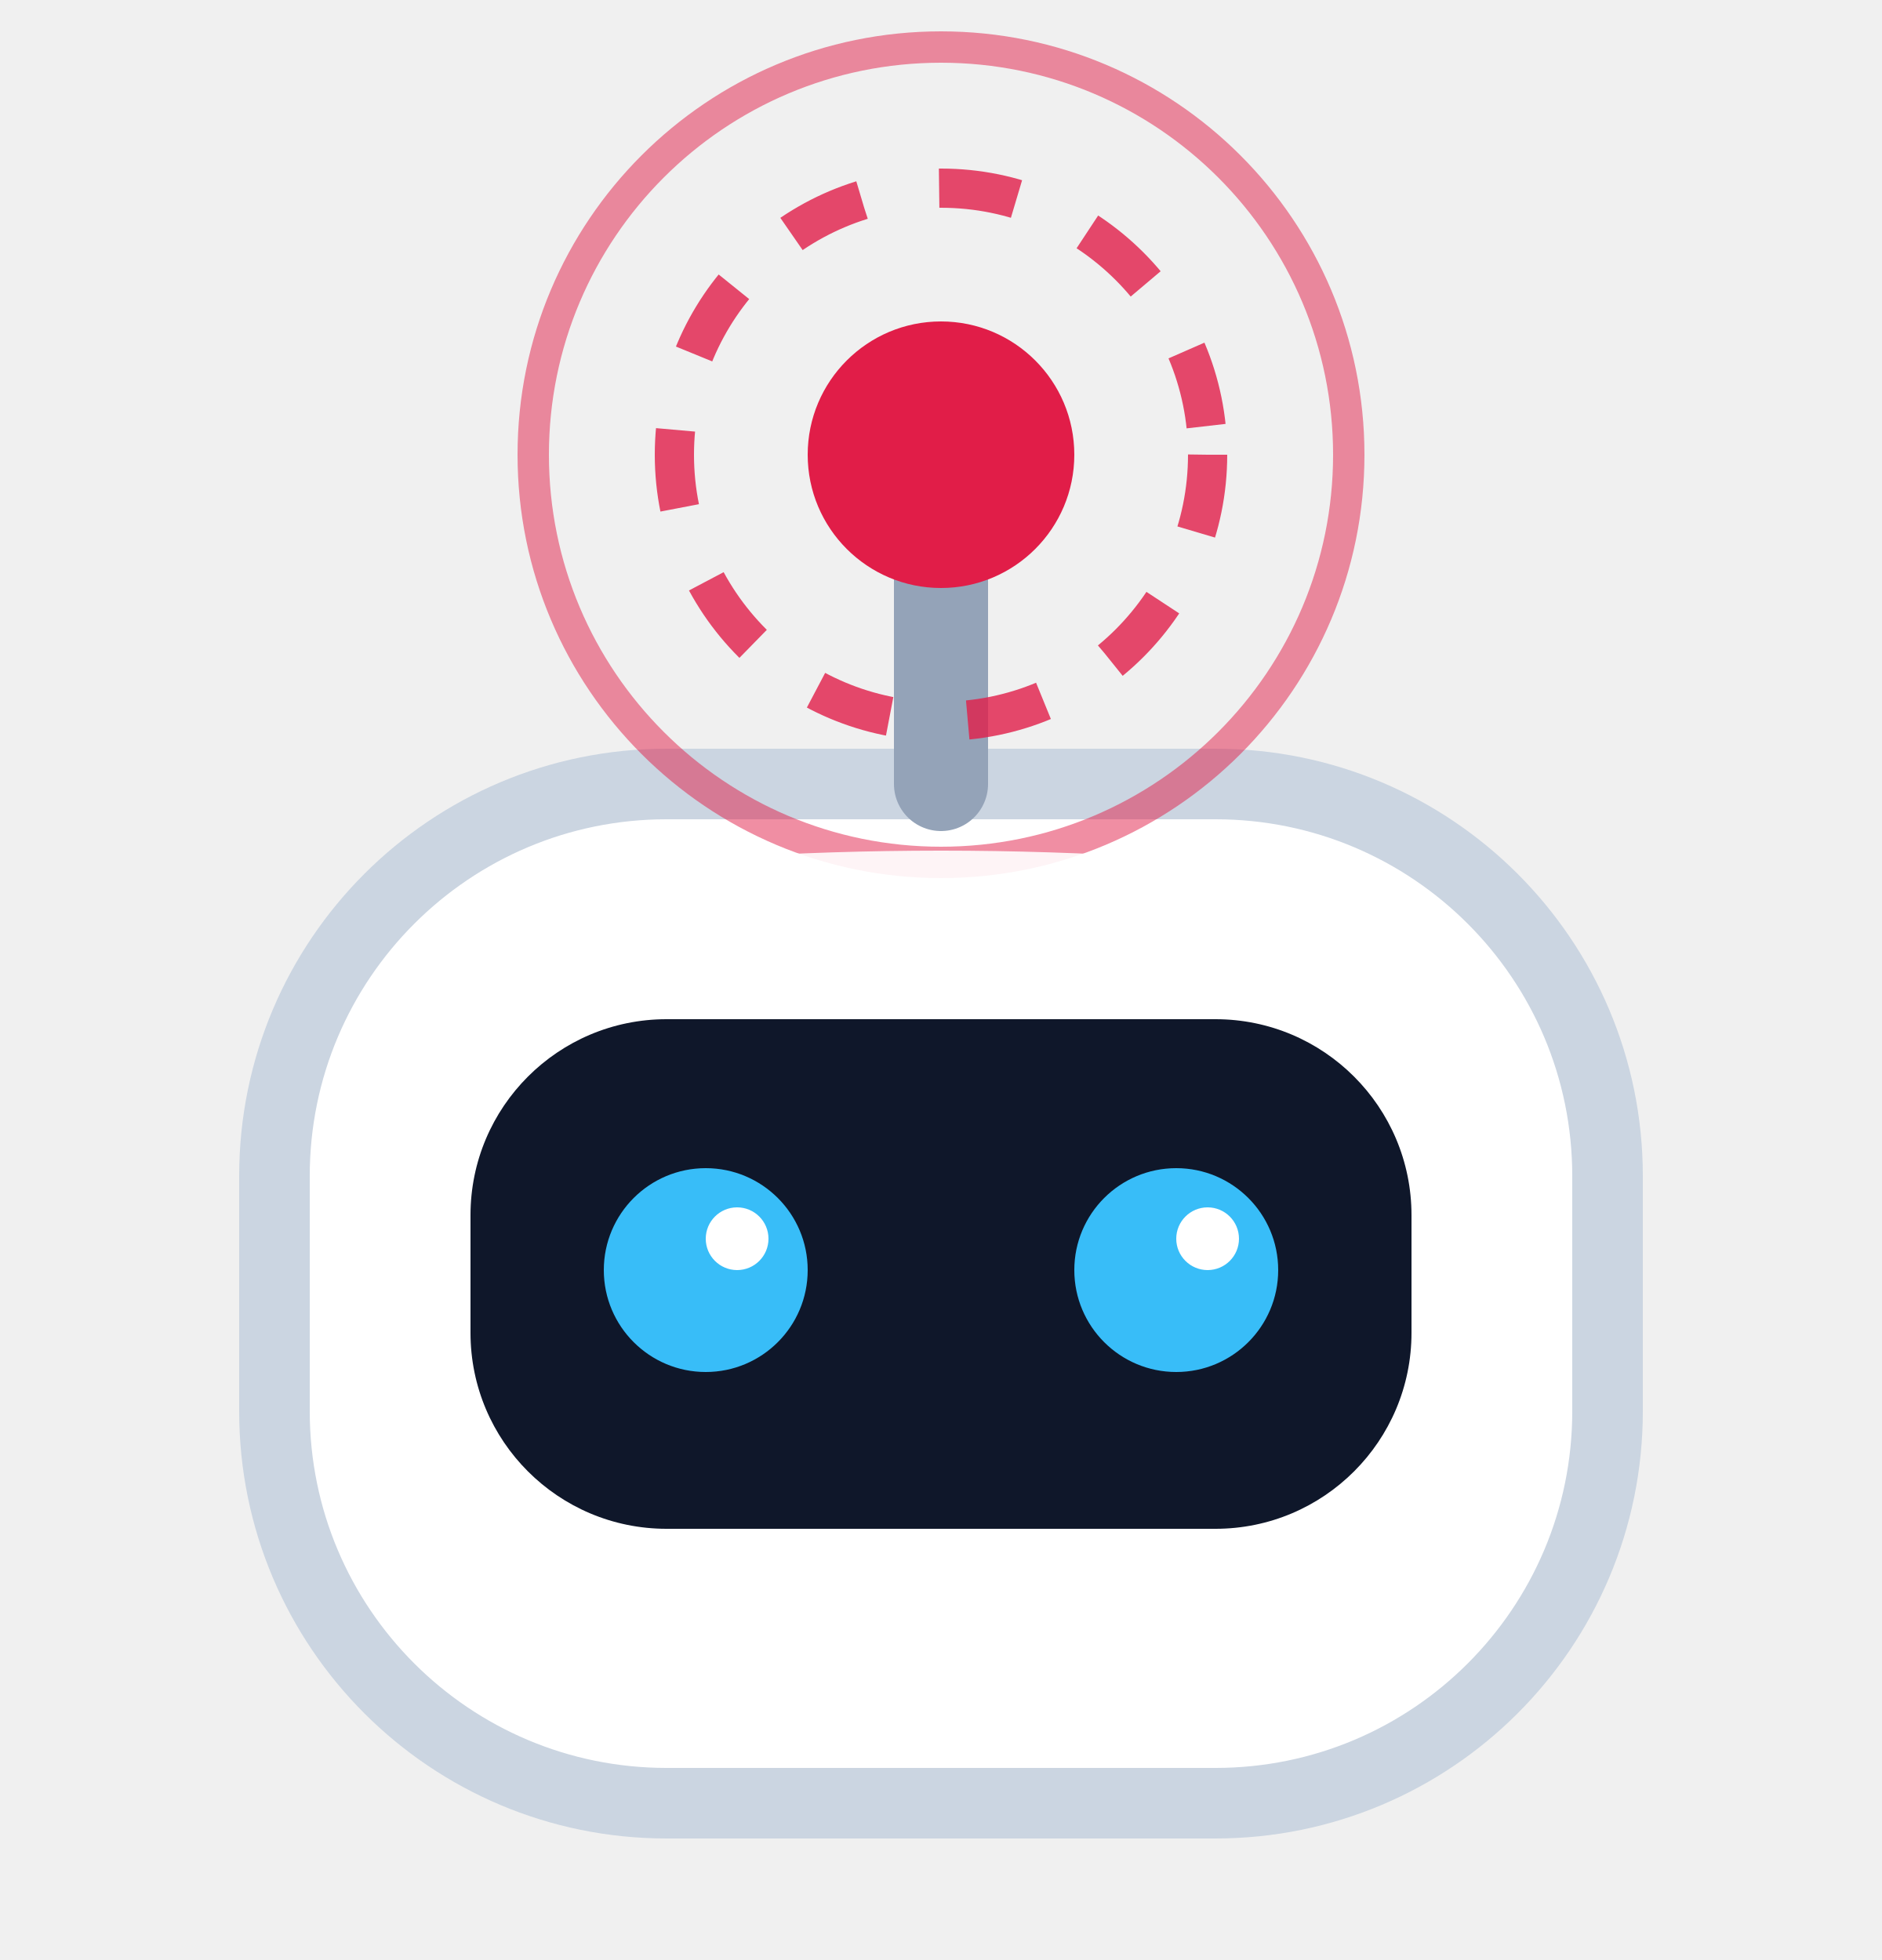
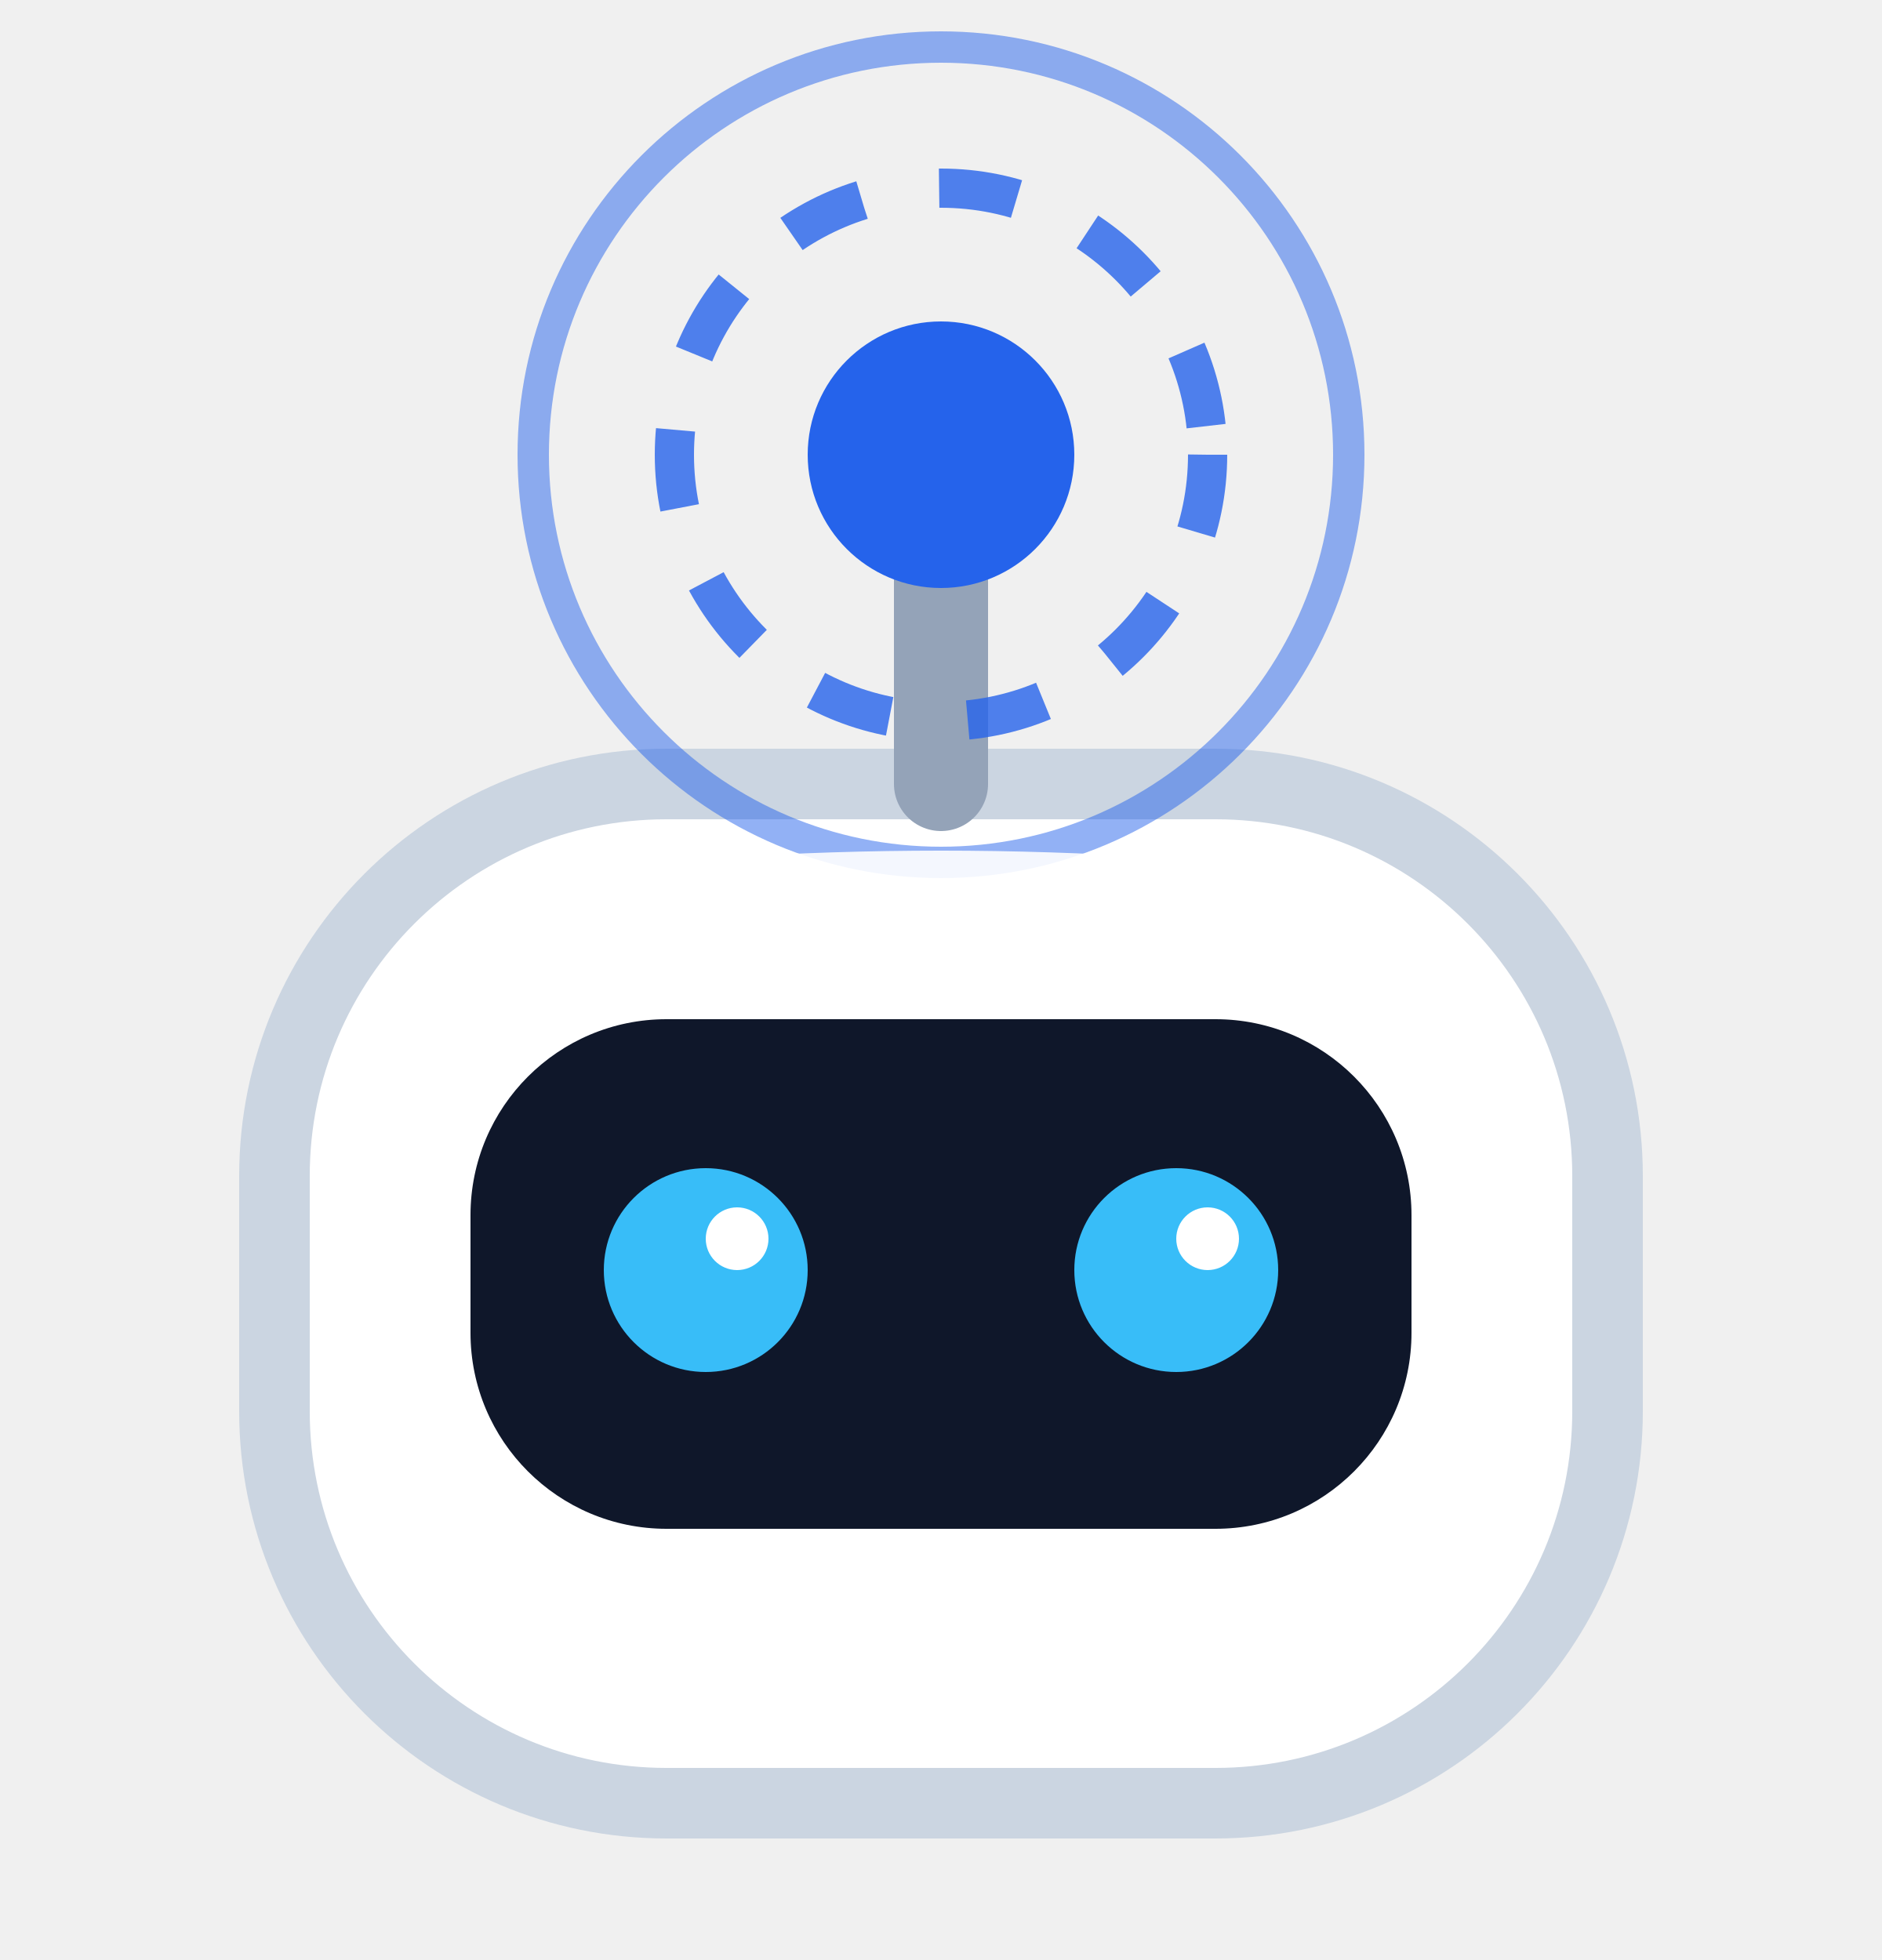
<svg xmlns="http://www.w3.org/2000/svg" viewBox="2 -4 24 25" fill="none">
  <path d="M 6 25 Q 14 20 22 25" stroke="#cbd5e1" stroke-width="2" fill="#f8fafc" opacity="0.9" />
  <rect x="5.5" y="6" width="17" height="13" rx="5" fill="#ffffff" stroke="#cbd5e1" stroke-width="0.9" />
  <line x1="14" y1="6" x2="14" y2="2" stroke="#94a3b8" stroke-width="1.2" stroke-linecap="round" />
  <g id="antenna-pulse">
-     <circle cx="14" cy="1.8" r="1.7" fill="#e11d48" />
-     <circle cx="14" cy="1.8" r="3.4" stroke="#e11d48" stroke-width="0.5" stroke-dasharray="1 1" opacity="0.8" />
-     <circle cx="14" cy="1.8" r="5.2" stroke="#e11d48" stroke-width="0.4" opacity="0.5" />
+     <circle cx="14" cy="1.8" r="1.7" fill="#2563eb" />
+     <circle cx="14" cy="1.8" r="3.4" stroke="#2563eb" stroke-width="0.5" stroke-dasharray="1 1" opacity="0.8" />
+     <circle cx="14" cy="1.8" r="5.2" stroke="#2563eb" stroke-width="0.4" opacity="0.5" />
  </g>
  <rect x="8" y="9" width="12" height="6.5" rx="2.5" fill="#0f172a" />
  <circle cx="11" cy="12.2" r="1.3" fill="#38bdf8" />
  <circle cx="17" cy="12.2" r="1.3" fill="#38bdf8" />
  <circle cx="11.4" cy="11.8" r="0.4" fill="#ffffff" />
  <circle cx="17.4" cy="11.8" r="0.4" fill="#ffffff" />
  <path d="M 8.5 7.5 Q 14 6.8 19.5 7.5" stroke="#ffffff" stroke-width="0.6" stroke-linecap="round" opacity="0.9" />
</svg>
